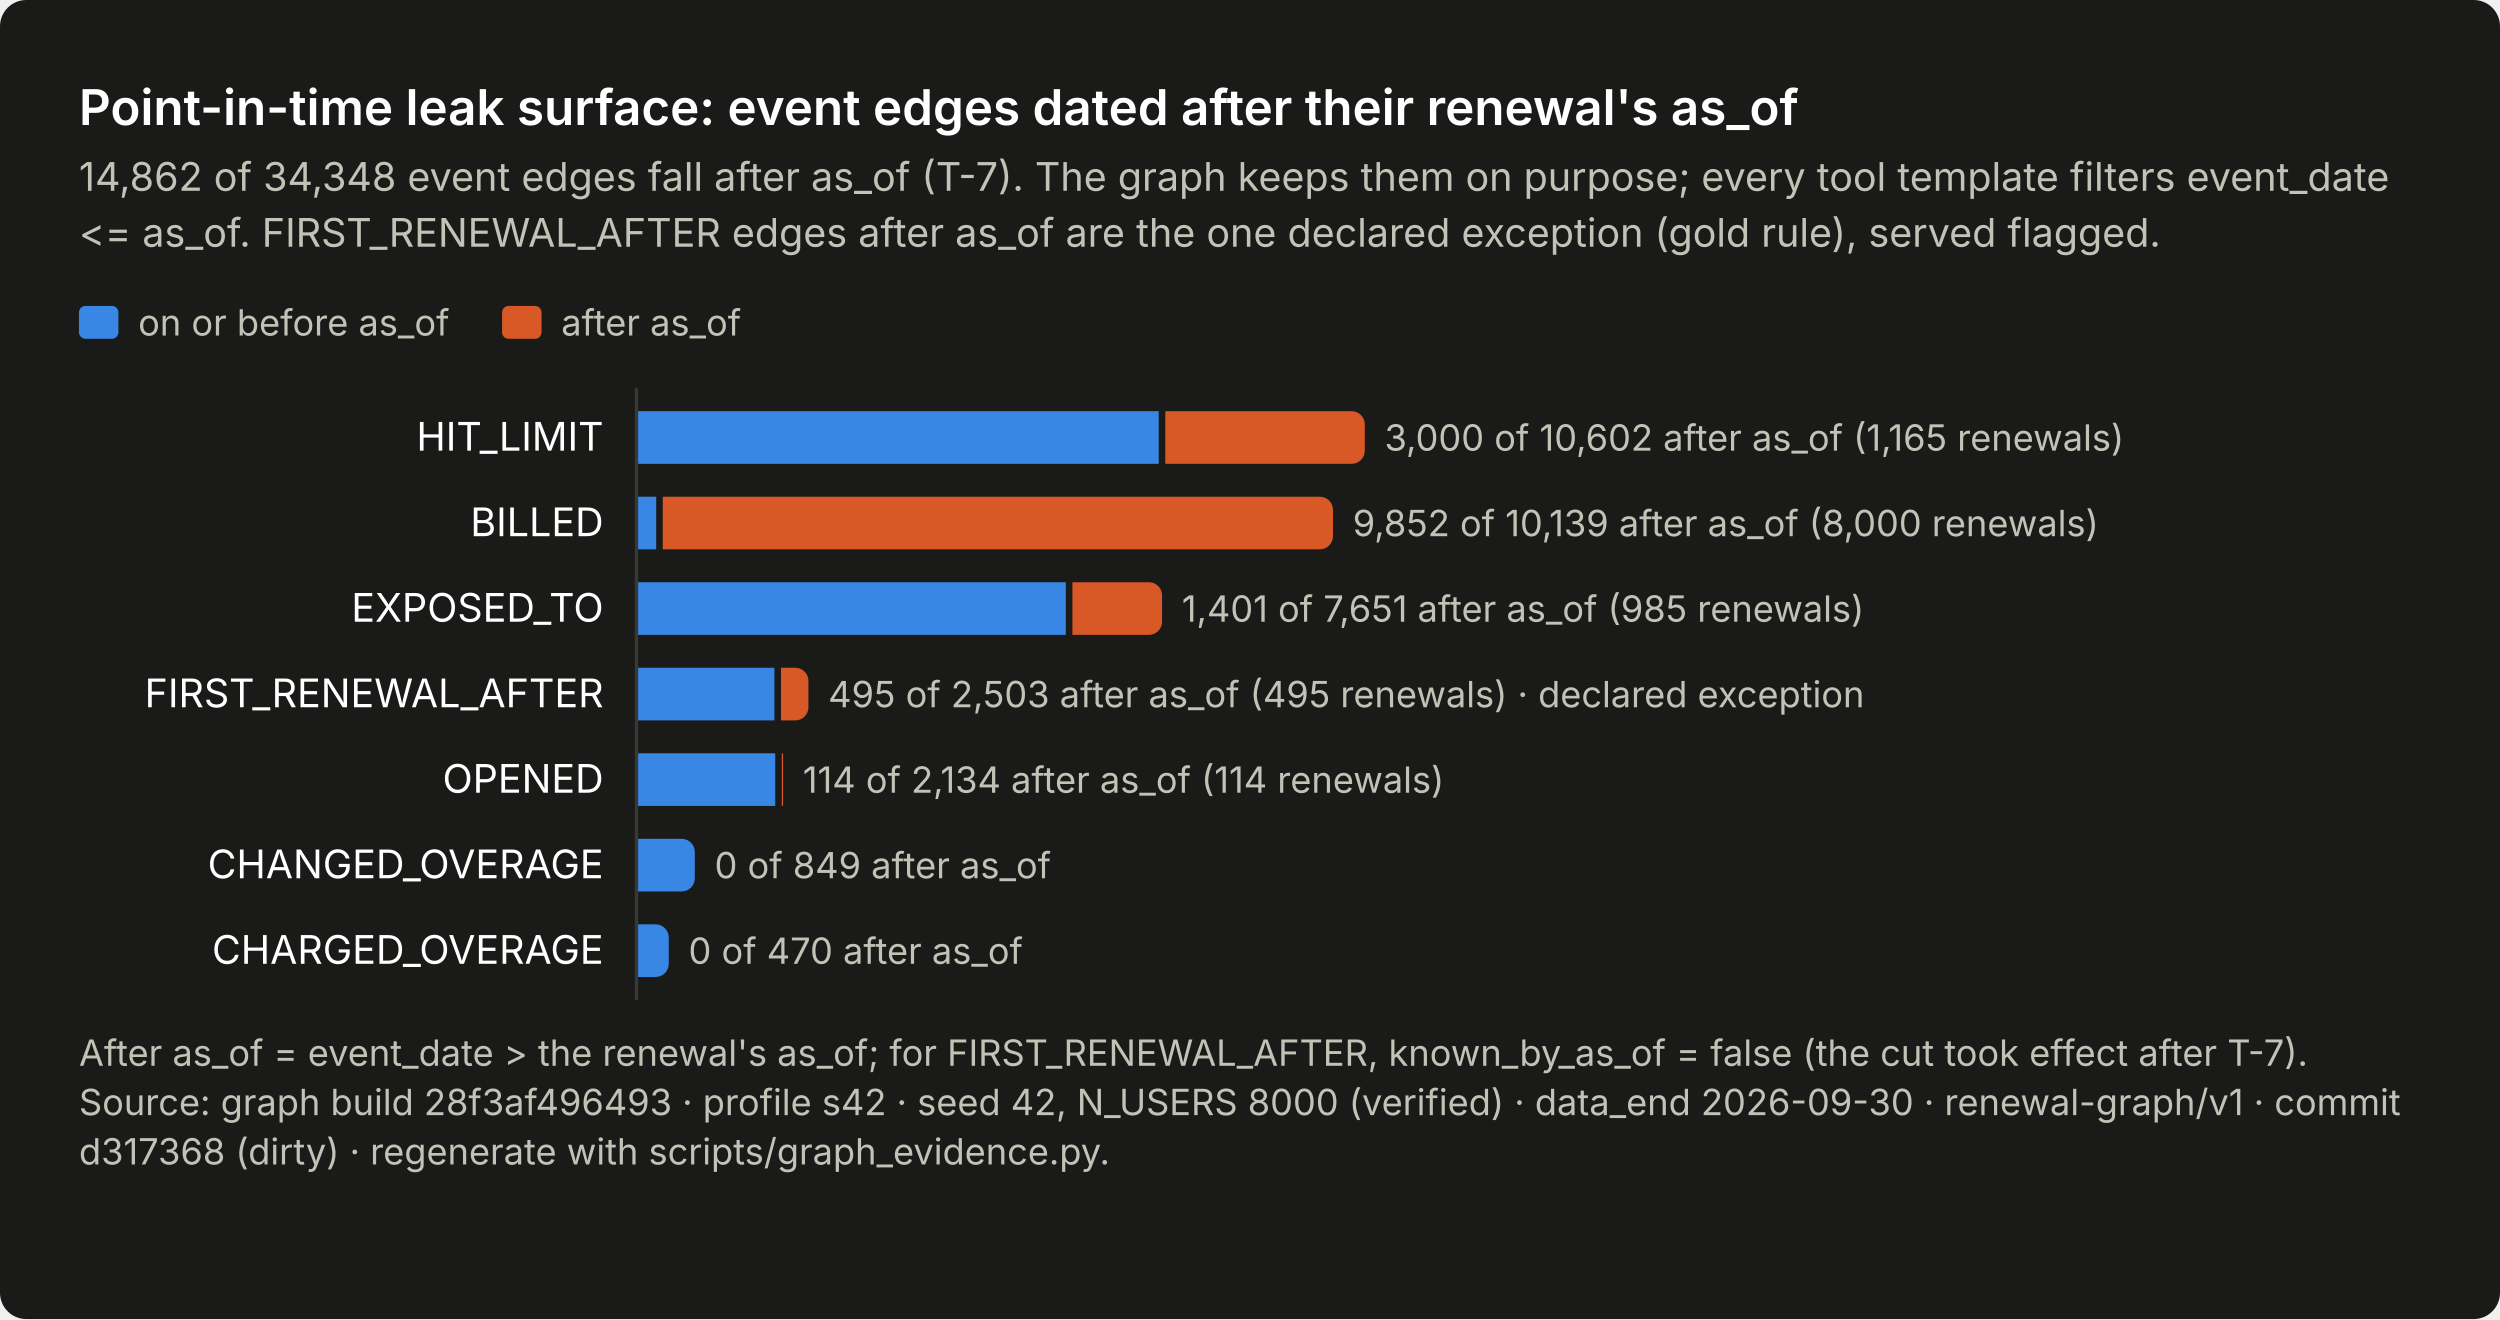
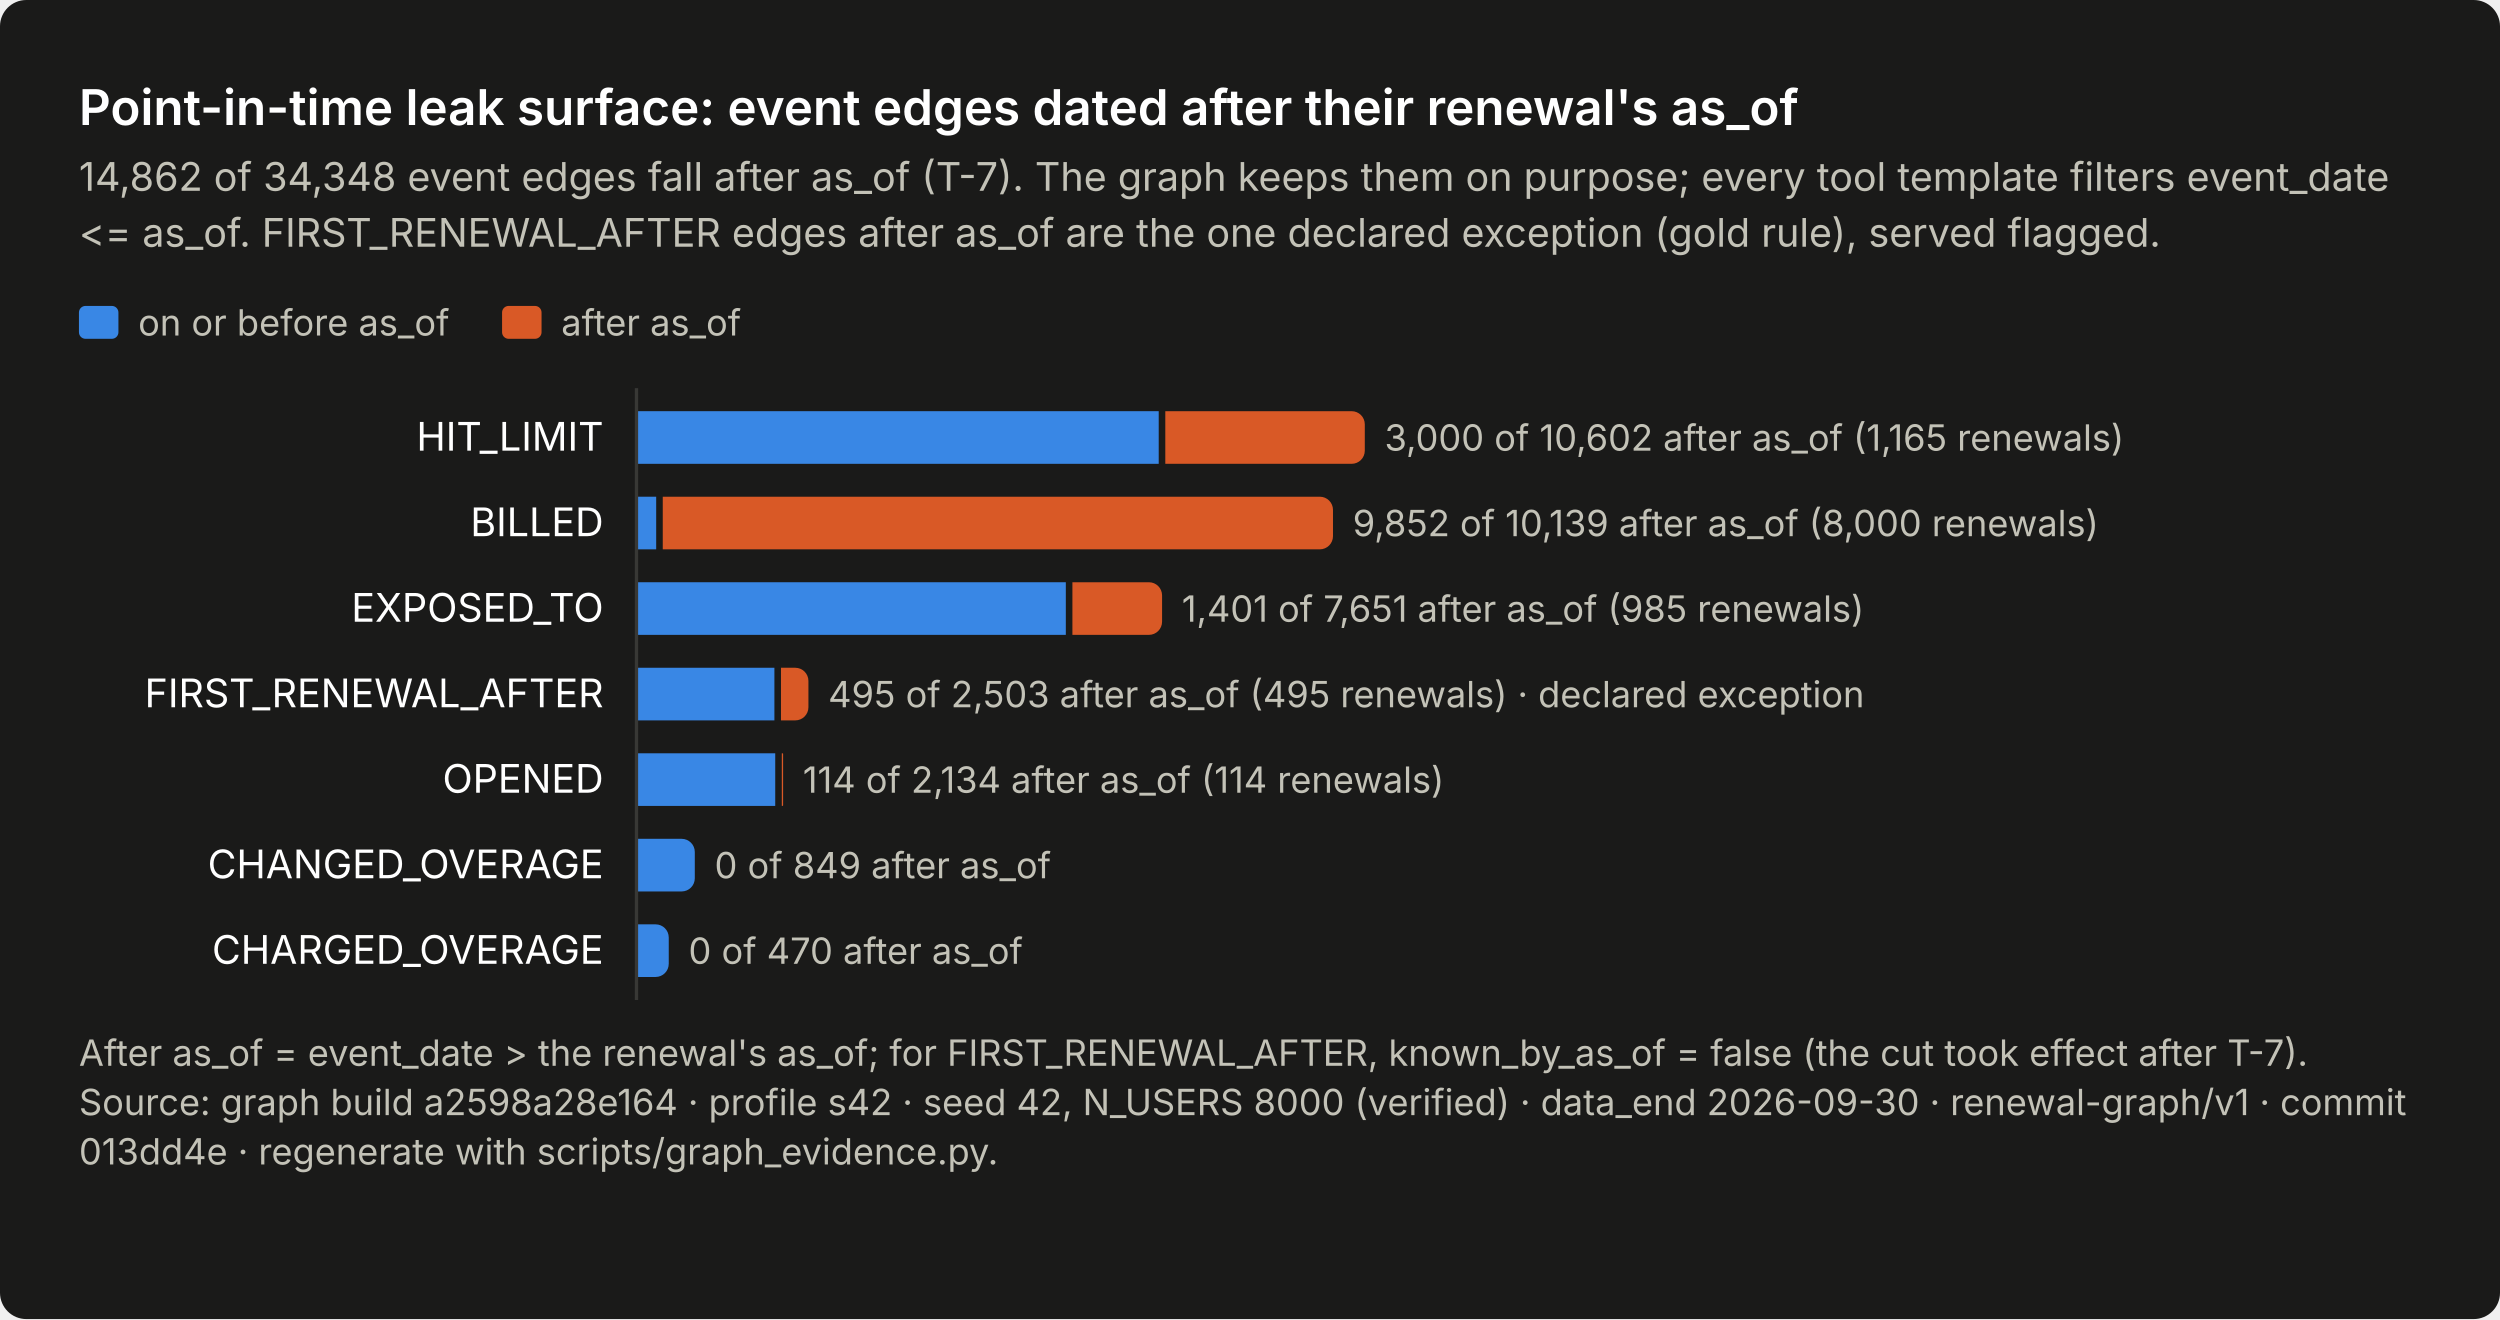
<svg xmlns="http://www.w3.org/2000/svg" width="760" height="401" viewBox="0 0 760 401" role="img" font-family="system-ui, -apple-system, 'Segoe UI', sans-serif">
  <rect width="760" height="401" rx="8" fill="#1a1a19" />
  <text x="24" y="38" font-size="15" fill="#ffffff" font-weight="600">Point-in-time leak surface: event edges dated after their renewal's as_of</text>
  <text x="24" y="58" font-size="12" fill="#c3c2b7">14,862 of 34,348 event edges fall after as_of (T-7). The graph keeps them on purpose; every tool template filters event_date</text>
  <text x="24" y="75" font-size="12" fill="#c3c2b7">&lt;= as_of. FIRST_RENEWAL_AFTER edges after as_of are the one declared exception (gold rule), served flagged.</text>
  <rect x="24" y="93" width="12" height="10" fill="#3987e5" rx="2" />
  <text x="42" y="102" font-size="11" fill="#c3c2b7">on or before as_of</text>
  <rect x="152.63" y="93" width="12" height="10" fill="#d95926" rx="2" />
  <text x="170.63" y="102" font-size="11" fill="#c3c2b7">after as_of</text>
  <g>
    <text x="183.49" y="137" font-size="12" fill="#ffffff" text-anchor="end">HIT_LIMIT</text>
    <path d="M193.49 125H352.25V141H193.49Z" fill="#3987e5" />
    <path d="M354.25 125H410.9A4 4 0 0 1 414.9 129V137A4 4 0 0 1 410.9 141H354.25Z" fill="#d95926" />
    <text x="420.9" y="137" font-size="11" fill="#c3c2b7" font-variant-numeric="tabular-nums">3,000 of 10,602 after as_of (1,165 renewals)</text>
  </g>
  <g>
    <text x="183.49" y="163" font-size="12" fill="#ffffff" text-anchor="end">BILLED</text>
    <path d="M193.49 151H199.48V167H193.49Z" fill="#3987e5" />
    <path d="M201.48 151H401.23A4 4 0 0 1 405.23 155V163A4 4 0 0 1 401.23 167H201.48Z" fill="#d95926" />
    <text x="411.23" y="163" font-size="11" fill="#c3c2b7" font-variant-numeric="tabular-nums">9,852 of 10,139 after as_of (8,000 renewals)</text>
  </g>
  <g>
    <text x="183.49" y="189" font-size="12" fill="#ffffff" text-anchor="end">EXPOSED_TO</text>
    <path d="M193.49 177H324.01V193H193.49Z" fill="#3987e5" />
    <path d="M326.01 177H349.27A4 4 0 0 1 353.27 181V189A4 4 0 0 1 349.27 193H326.01Z" fill="#d95926" />
    <text x="359.27" y="189" font-size="11" fill="#c3c2b7" font-variant-numeric="tabular-nums">1,401 of 7,651 after as_of (985 renewals)</text>
  </g>
  <g>
    <text x="183.49" y="215" font-size="12" fill="#ffffff" text-anchor="end">FIRST_RENEWAL_AFTER</text>
    <path d="M193.49 203H235.42V219H193.49Z" fill="#3987e5" />
    <path d="M237.42 203H241.76A4 4 0 0 1 245.76 207V215A4 4 0 0 1 241.76 219H237.42Z" fill="#d95926" />
    <text x="251.76" y="215" font-size="11" fill="#c3c2b7" font-variant-numeric="tabular-nums">495 of 2,503 after as_of (495 renewals) · declared exception</text>
  </g>
  <g>
    <text x="183.49" y="241" font-size="12" fill="#ffffff" text-anchor="end">OPENED</text>
    <path d="M193.49 229H235.67V245H193.49Z" fill="#3987e5" />
    <path d="M237.67 229H237.86A0.19 0.19 0 0 1 238.06 229.19V244.81A0.19 0.19 0 0 1 237.86 245H237.67Z" fill="#d95926" />
    <text x="244.06" y="241" font-size="11" fill="#c3c2b7" font-variant-numeric="tabular-nums">114 of 2,134 after as_of (114 renewals)</text>
  </g>
  <g>
    <text x="183.49" y="267" font-size="12" fill="#ffffff" text-anchor="end">CHANGED_OVERAGE</text>
    <path d="M193.49 255H207.22A4 4 0 0 1 211.22 259V267A4 4 0 0 1 207.22 271H193.49Z" fill="#3987e5" />
    <text x="217.22" y="267" font-size="11" fill="#c3c2b7" font-variant-numeric="tabular-nums">0 of 849 after as_of</text>
  </g>
  <g>
    <text x="183.49" y="293" font-size="12" fill="#ffffff" text-anchor="end">CHARGED_OVERAGE</text>
    <path d="M193.49 281H199.3A4 4 0 0 1 203.3 285V293A4 4 0 0 1 199.3 297H193.49Z" fill="#3987e5" />
    <text x="209.3" y="293" font-size="11" fill="#c3c2b7" font-variant-numeric="tabular-nums">0 of 470 after as_of</text>
  </g>
  <line x1="193.49" y1="118" x2="193.49" y2="304" stroke="#383835" stroke-width="1" />
  <text x="24" y="324" font-size="11" fill="#c3c2b7">After as_of = event_date &gt; the renewal's as_of; for FIRST_RENEWAL_AFTER, known_by_as_of = false (the cut took effect after T-7).</text>
-   <text x="24" y="339" font-size="11" fill="#c3c2b7">Source: graph build 28f3af496493 · profile s42 · seed 42, N_USERS 8000 (verified) · data_end 2026-09-30 · renewal-graph/v1 · commit</text>
-   <text x="24" y="354" font-size="11" fill="#c3c2b7">d317368 (dirty) · regenerate with scripts/graph_evidence.py.</text>
+   <text x="24" y="339" font-size="11" fill="#c3c2b7">Source: graph build a2598a28e164 · profile s42 · seed 42, N_USERS 8000 (verified) · data_end 2026-09-30 · renewal-graph/v1 · commit</text>
+   <text x="24" y="354" font-size="11" fill="#c3c2b7">013dd4e · regenerate with scripts/graph_evidence.py.</text>
</svg>
